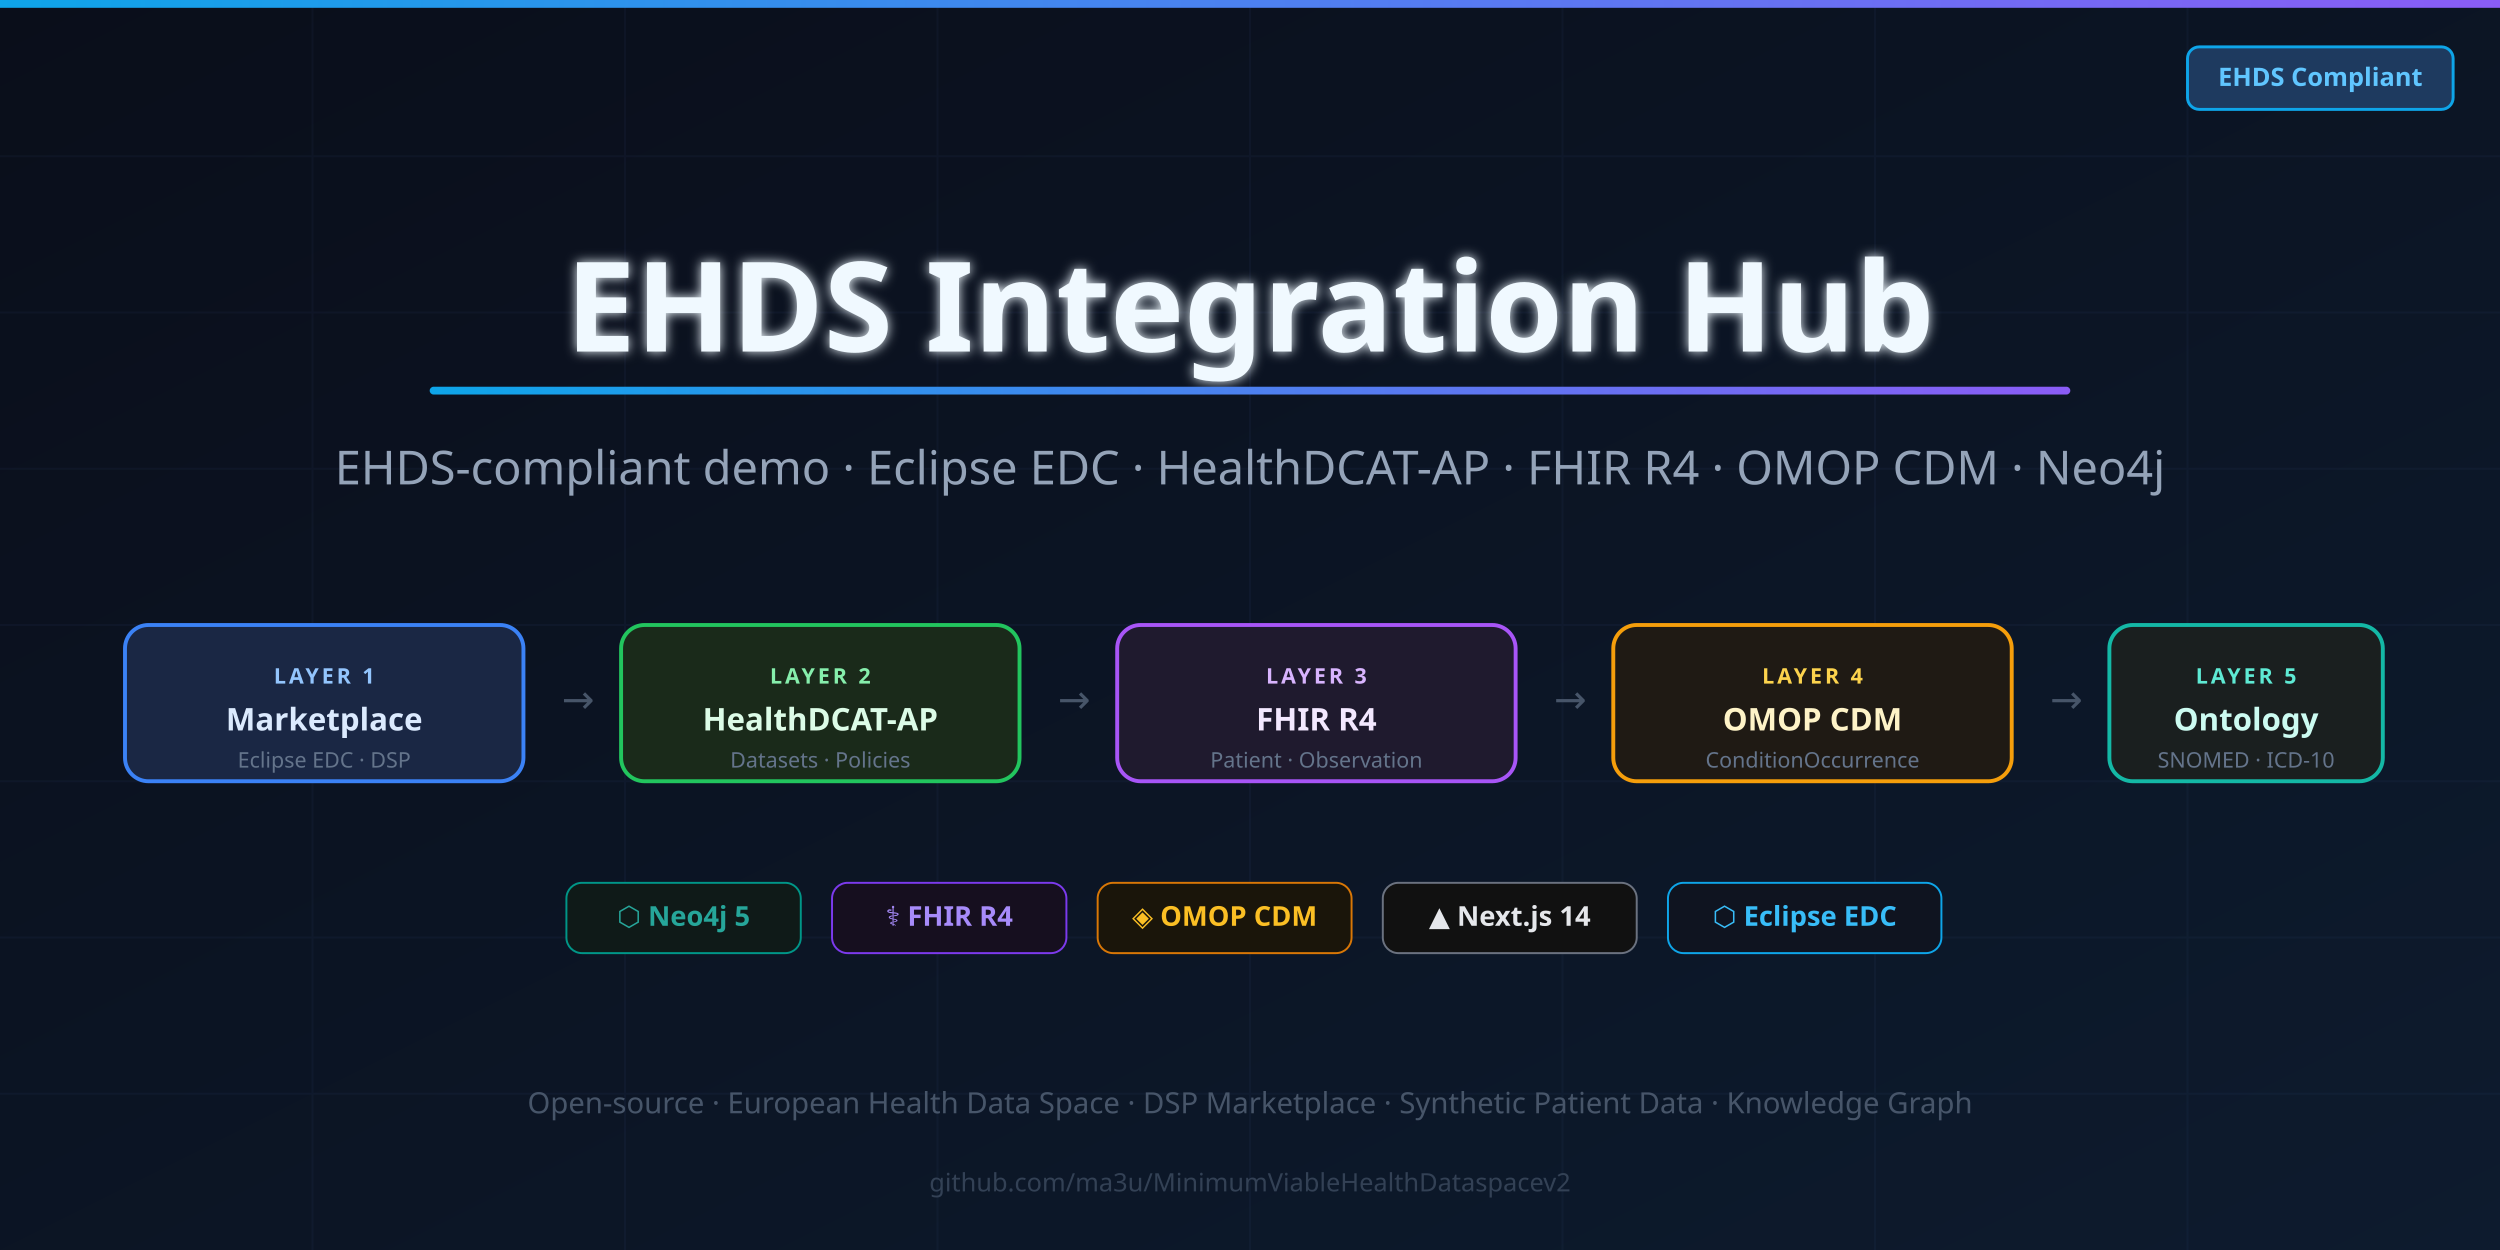
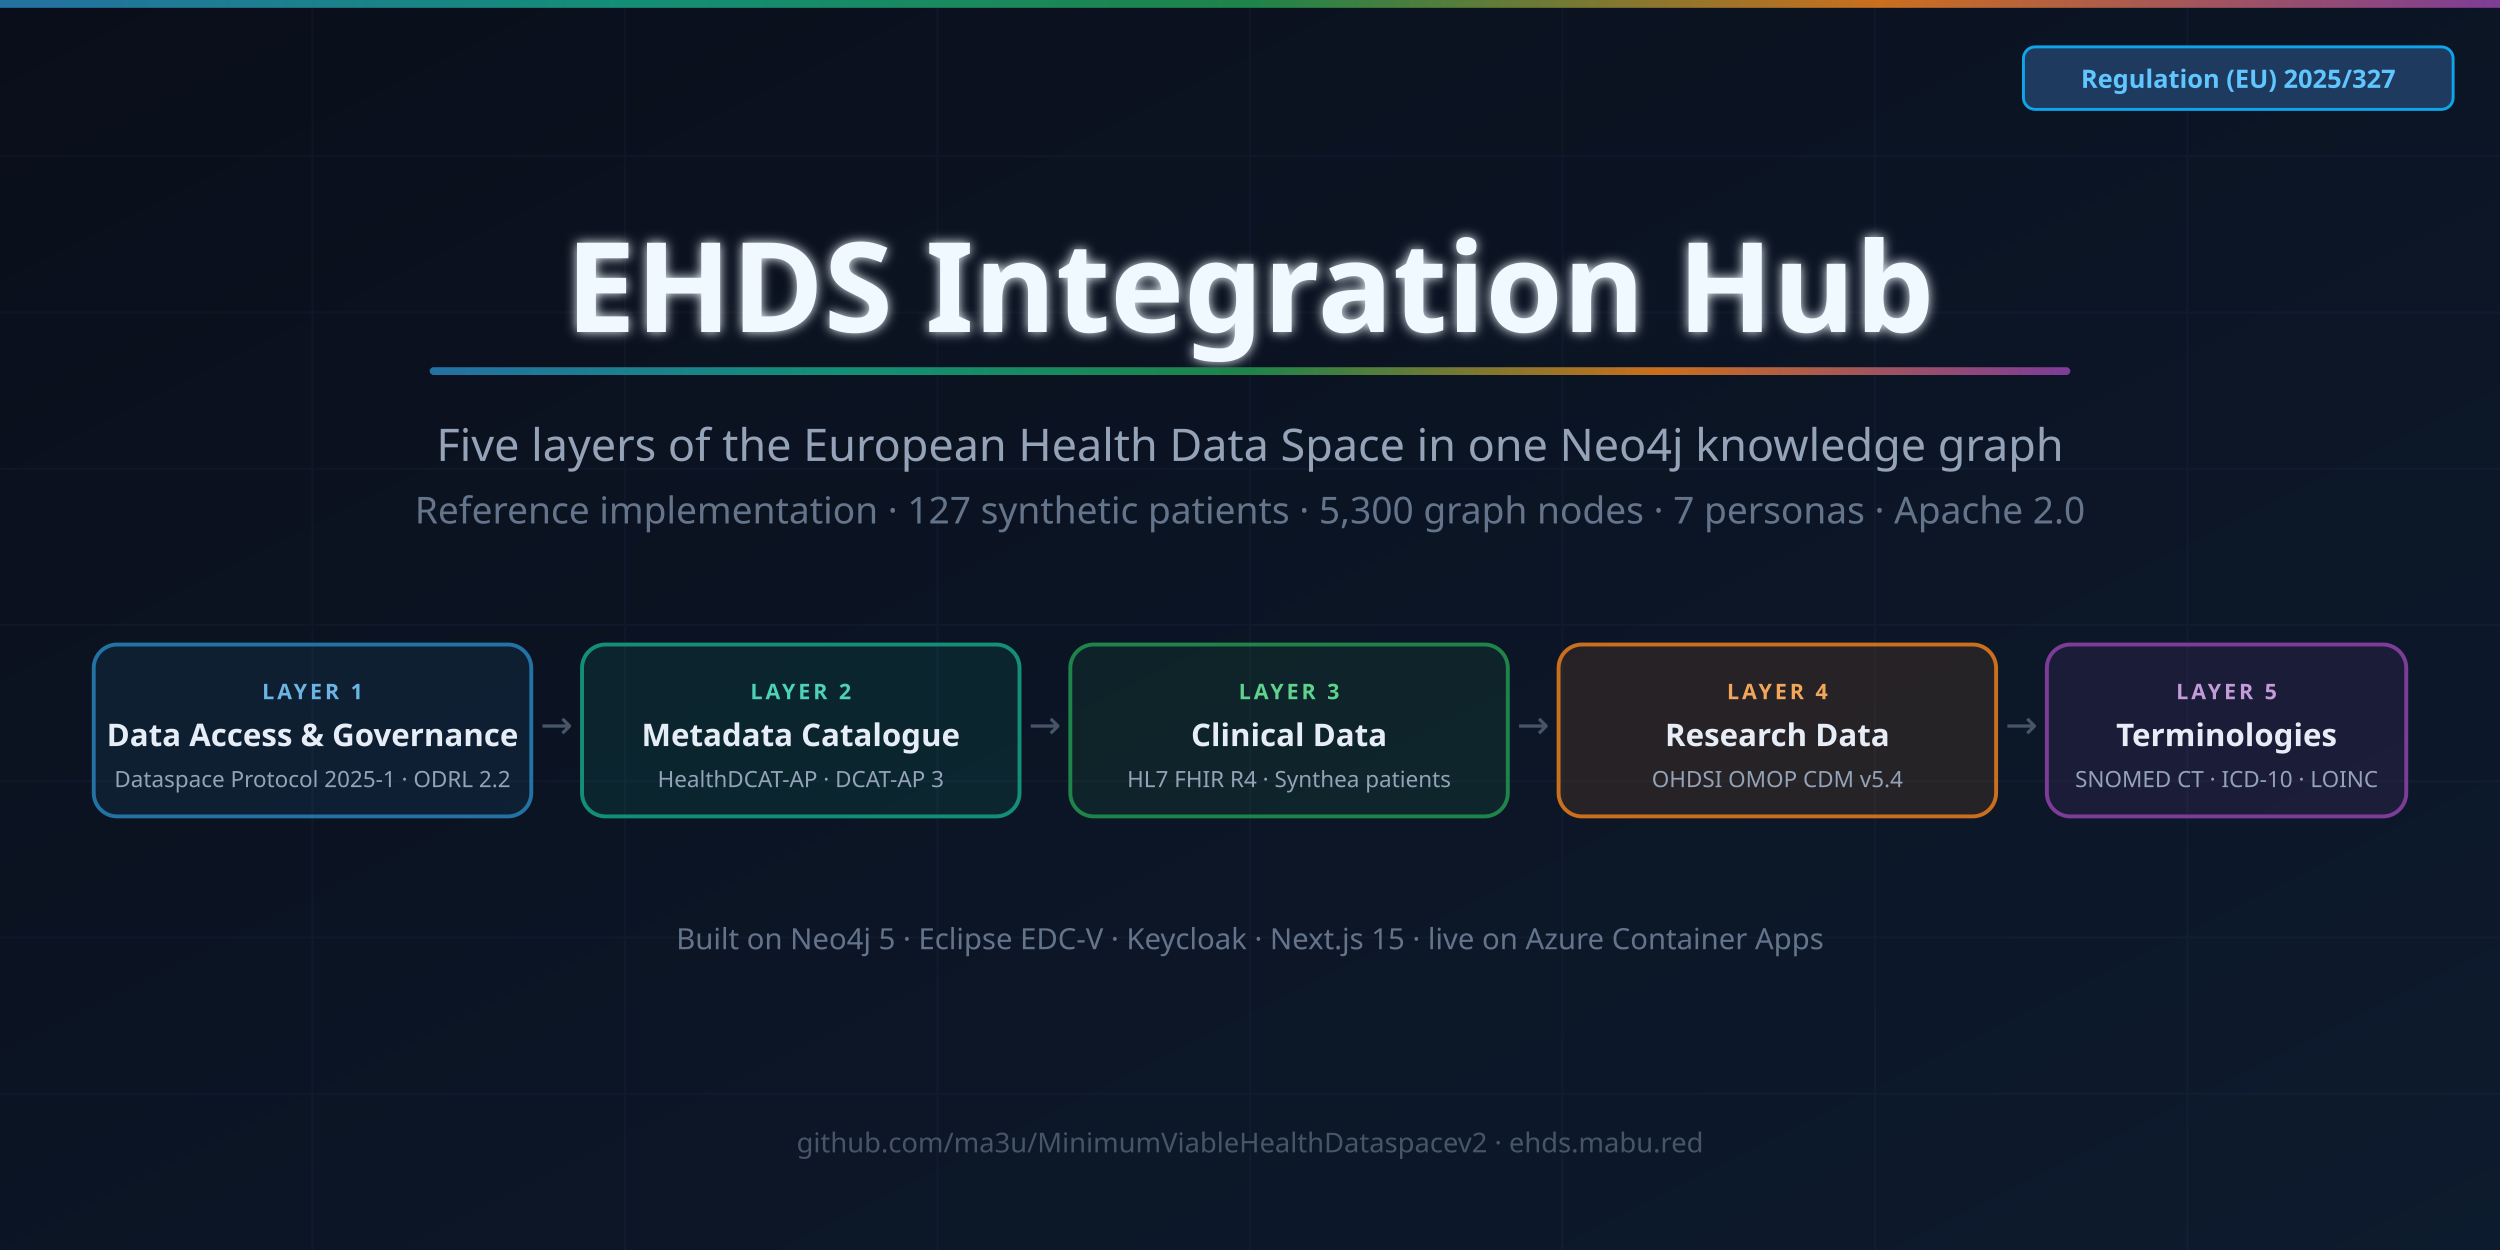
- <svg xmlns="http://www.w3.org/2000/svg" viewBox="0 0 1280 640" width="1280" height="640" role="img" aria-label="EHDS Integration Hub – EHDS-compliant demo with Neo4j, FHIR R4, OMOP CDM, Eclipse EDC, and HealthDCAT-AP">
+ <svg xmlns="http://www.w3.org/2000/svg" viewBox="0 0 1280 640" width="1280" height="640" role="img" aria-labelledby="t d">
  <defs>
    <linearGradient id="bg" x1="0%" y1="0%" x2="100%" y2="100%">
      <stop offset="0%" style="stop-color:#0a0e1a" />
      <stop offset="100%" style="stop-color:#0d1b2e" />
    </linearGradient>
    <linearGradient id="accent" x1="0%" y1="0%" x2="100%" y2="0%">
-       <stop offset="0%" style="stop-color:#0ea5e9" />
-       <stop offset="100%" style="stop-color:#8b5cf6" />
+       <stop offset="0" stop-color="#2471A3" />
+       <stop offset="0.25" stop-color="#148F77" />
+       <stop offset="0.5" stop-color="#1E8449" />
+       <stop offset="0.75" stop-color="#CA6F1E" />
+       <stop offset="1" stop-color="#7D3C98" />
    </linearGradient>
    <filter id="glow">
      <feGaussianBlur stdDeviation="3" result="coloredBlur" />
      <feMerge>
        <feMergeNode in="coloredBlur" />
        <feMergeNode in="SourceGraphic" />
      </feMerge>
    </filter>
  </defs>
  <rect width="1280" height="640" fill="url(#bg)" />
  <g opacity="0.04" stroke="#60a5fa" stroke-width="1">
    <line x1="0" y1="80" x2="1280" y2="80" />
    <line x1="0" y1="160" x2="1280" y2="160" />
    <line x1="0" y1="240" x2="1280" y2="240" />
    <line x1="0" y1="320" x2="1280" y2="320" />
    <line x1="0" y1="400" x2="1280" y2="400" />
    <line x1="0" y1="480" x2="1280" y2="480" />
    <line x1="0" y1="560" x2="1280" y2="560" />
    <line x1="160" y1="0" x2="160" y2="640" />
    <line x1="320" y1="0" x2="320" y2="640" />
    <line x1="480" y1="0" x2="480" y2="640" />
    <line x1="640" y1="0" x2="640" y2="640" />
    <line x1="800" y1="0" x2="800" y2="640" />
    <line x1="960" y1="0" x2="960" y2="640" />
    <line x1="1120" y1="0" x2="1120" y2="640" />
  </g>
  <rect x="0" y="0" width="1280" height="4" fill="url(#accent)" />
-   <rect x="1120" y="24" rx="6" ry="6" width="136" height="32" fill="#1e3a5f" stroke="#0ea5e9" stroke-width="1.5" />
-   <text x="1188" y="44" font-family="'Segoe UI', system-ui, sans-serif" font-size="13" font-weight="600" fill="#60c6ff" text-anchor="middle">EHDS Compliant</text>
-   <text x="640" y="180" font-family="'Segoe UI', system-ui, sans-serif" font-size="64" font-weight="700" fill="#f0f9ff" text-anchor="middle" filter="url(#glow)">EHDS Integration Hub</text>
-   <rect x="220" y="198" width="840" height="4" rx="2" fill="url(#accent)" />
-   <text x="640" y="248" font-family="'Segoe UI', system-ui, sans-serif" font-size="24" fill="#94a3b8" text-anchor="middle">EHDS-compliant demo · Eclipse EDC · HealthDCAT-AP · FHIR R4 · OMOP CDM · Neo4j</text>
-   <rect x="64" y="320" rx="12" ry="12" width="204" height="80" fill="#1a2744" stroke="#3b82f6" stroke-width="2" />
-   <text x="166" y="350" font-family="'Segoe UI', system-ui, sans-serif" font-size="11" font-weight="600" fill="#93c5fd" text-anchor="middle" letter-spacing="1.5">LAYER 1</text>
-   <text x="166" y="374" font-family="'Segoe UI', system-ui, sans-serif" font-size="16" font-weight="700" fill="#dbeafe" text-anchor="middle">Marketplace</text>
-   <text x="166" y="393" font-family="'Segoe UI', system-ui, sans-serif" font-size="11" fill="#64748b" text-anchor="middle">Eclipse EDC · DSP</text>
-   <text x="296" y="365" font-family="'Segoe UI', system-ui, sans-serif" font-size="20" fill="#475569" text-anchor="middle">→</text>
-   <rect x="318" y="320" rx="12" ry="12" width="204" height="80" fill="#1a2a1a" stroke="#22c55e" stroke-width="2" />
-   <text x="420" y="350" font-family="'Segoe UI', system-ui, sans-serif" font-size="11" font-weight="600" fill="#86efac" text-anchor="middle" letter-spacing="1.5">LAYER 2</text>
-   <text x="420" y="374" font-family="'Segoe UI', system-ui, sans-serif" font-size="16" font-weight="700" fill="#dcfce7" text-anchor="middle">HealthDCAT-AP</text>
-   <text x="420" y="393" font-family="'Segoe UI', system-ui, sans-serif" font-size="11" fill="#64748b" text-anchor="middle">Datasets · Policies</text>
-   <text x="550" y="365" font-family="'Segoe UI', system-ui, sans-serif" font-size="20" fill="#475569" text-anchor="middle">→</text>
-   <rect x="572" y="320" rx="12" ry="12" width="204" height="80" fill="#1f1a2e" stroke="#a855f7" stroke-width="2" />
-   <text x="674" y="350" font-family="'Segoe UI', system-ui, sans-serif" font-size="11" font-weight="600" fill="#d8b4fe" text-anchor="middle" letter-spacing="1.5">LAYER 3</text>
-   <text x="674" y="374" font-family="'Segoe UI', system-ui, sans-serif" font-size="16" font-weight="700" fill="#f3e8ff" text-anchor="middle">FHIR R4</text>
-   <text x="674" y="393" font-family="'Segoe UI', system-ui, sans-serif" font-size="11" fill="#64748b" text-anchor="middle">Patient · Observation</text>
-   <text x="804" y="365" font-family="'Segoe UI', system-ui, sans-serif" font-size="20" fill="#475569" text-anchor="middle">→</text>
-   <rect x="826" y="320" rx="12" ry="12" width="204" height="80" fill="#1f1a14" stroke="#f59e0b" stroke-width="2" />
-   <text x="928" y="350" font-family="'Segoe UI', system-ui, sans-serif" font-size="11" font-weight="600" fill="#fcd34d" text-anchor="middle" letter-spacing="1.5">LAYER 4</text>
-   <text x="928" y="374" font-family="'Segoe UI', system-ui, sans-serif" font-size="16" font-weight="700" fill="#fef3c7" text-anchor="middle">OMOP CDM</text>
-   <text x="928" y="393" font-family="'Segoe UI', system-ui, sans-serif" font-size="11" fill="#64748b" text-anchor="middle">ConditionOccurrence</text>
-   <text x="1058" y="365" font-family="'Segoe UI', system-ui, sans-serif" font-size="20" fill="#475569" text-anchor="middle">→</text>
-   <rect x="1080" y="320" rx="12" ry="12" width="140" height="80" fill="#1a1f1f" stroke="#14b8a6" stroke-width="2" />
-   <text x="1150" y="350" font-family="'Segoe UI', system-ui, sans-serif" font-size="11" font-weight="600" fill="#5eead4" text-anchor="middle" letter-spacing="1.5">LAYER 5</text>
-   <text x="1150" y="374" font-family="'Segoe UI', system-ui, sans-serif" font-size="16" font-weight="700" fill="#ccfbf1" text-anchor="middle">Ontology</text>
-   <text x="1150" y="393" font-family="'Segoe UI', system-ui, sans-serif" font-size="11" fill="#64748b" text-anchor="middle">SNOMED · ICD-10</text>
-   <rect x="290" y="452" rx="8" ry="8" width="120" height="36" fill="#0f1a18" stroke="#009688" />
-   <text x="350" y="474" font-family="'Segoe UI', system-ui, sans-serif" font-size="14" font-weight="600" fill="#26a69a" text-anchor="middle">⬡ Neo4j 5</text>
-   <rect x="426" y="452" rx="8" ry="8" width="120" height="36" fill="#160f1f" stroke="#7c3aed" />
-   <text x="486" y="474" font-family="'Segoe UI', system-ui, sans-serif" font-size="14" font-weight="600" fill="#a78bfa" text-anchor="middle">⚕ FHIR R4</text>
-   <rect x="562" y="452" rx="8" ry="8" width="130" height="36" fill="#1a150a" stroke="#d97706" />
-   <text x="627" y="474" font-family="'Segoe UI', system-ui, sans-serif" font-size="14" font-weight="600" fill="#fbbf24" text-anchor="middle">◈ OMOP CDM</text>
-   <rect x="708" y="452" rx="8" ry="8" width="130" height="36" fill="#111111" stroke="#6b7280" />
-   <text x="773" y="474" font-family="'Segoe UI', system-ui, sans-serif" font-size="14" font-weight="600" fill="#e5e7eb" text-anchor="middle">▲ Next.js 14</text>
-   <rect x="854" y="452" rx="8" ry="8" width="140" height="36" fill="#0f1420" stroke="#0ea5e9" />
-   <text x="924" y="474" font-family="'Segoe UI', system-ui, sans-serif" font-size="14" font-weight="600" fill="#38bdf8" text-anchor="middle">⬡ Eclipse EDC</text>
-   <text x="640" y="570" font-family="'Segoe UI', system-ui, sans-serif" font-size="15" fill="#475569" text-anchor="middle">Open-source · European Health Data Space · DSP Marketplace · Synthetic Patient Data · Knowledge Graph</text>
-   <text x="640" y="610" font-family="'Segoe UI', monospace, sans-serif" font-size="13" fill="#334155" text-anchor="middle">github.com/ma3u/MinimumViableHealthDataspacev2</text>
+   <rect x="1036" y="24" rx="6" ry="6" width="220" height="32" fill="#1e3a5f" stroke="#0ea5e9" stroke-width="1.5" />
+   <text x="1146" y="45" font-family="'Segoe UI', system-ui, sans-serif" font-size="13" font-weight="600" fill="#60c6ff" text-anchor="middle">Regulation (EU) 2025/327</text>
+   <text x="640" y="170" font-family="'Segoe UI', system-ui, sans-serif" font-size="64" font-weight="700" fill="#f0f9ff" text-anchor="middle" filter="url(#glow)">EHDS Integration Hub</text>
+   <rect x="220" y="188" width="840" height="4" rx="2" fill="url(#accent)" />
+   <text x="640" y="236" font-family="'Segoe UI', system-ui, sans-serif" font-size="23" fill="#94a3b8" text-anchor="middle">Five layers of the European Health Data Space in one Neo4j knowledge graph</text>
+   <text x="640" y="268" font-family="'Segoe UI', system-ui, sans-serif" font-size="19" fill="#64748b" text-anchor="middle">Reference implementation · 127 synthetic patients · 5,300 graph nodes · 7 personas · Apache 2.0</text>
+   <rect x="48" y="330" rx="12" ry="12" width="224" height="88" fill="#2471A3" fill-opacity="0.14" stroke="#2471A3" stroke-width="2" />
+   <text x="160" y="358" font-family="'Segoe UI', system-ui, sans-serif" font-size="11" font-weight="600" fill="#6CB4E4" text-anchor="middle" letter-spacing="1.5">LAYER 1</text>
+   <text x="160" y="382" font-family="'Segoe UI', system-ui, sans-serif" font-size="16" font-weight="700" fill="#e6edf6" text-anchor="middle">Data Access &amp; Governance</text>
+   <text x="160" y="403" font-family="'Segoe UI', system-ui, sans-serif" font-size="11.5" fill="#94a3b8" text-anchor="middle">Dataspace Protocol 2025-1 · ODRL 2.2</text>
+   <text x="285" y="378" font-family="'Segoe UI', system-ui, sans-serif" font-size="20" fill="#475569" text-anchor="middle">→</text>
+   <rect x="298" y="330" rx="12" ry="12" width="224" height="88" fill="#148F77" fill-opacity="0.14" stroke="#148F77" stroke-width="2" />
+   <text x="410" y="358" font-family="'Segoe UI', system-ui, sans-serif" font-size="11" font-weight="600" fill="#4FD1B5" text-anchor="middle" letter-spacing="1.5">LAYER 2</text>
+   <text x="410" y="382" font-family="'Segoe UI', system-ui, sans-serif" font-size="16" font-weight="700" fill="#e6edf6" text-anchor="middle">Metadata Catalogue</text>
+   <text x="410" y="403" font-family="'Segoe UI', system-ui, sans-serif" font-size="11.5" fill="#94a3b8" text-anchor="middle">HealthDCAT-AP · DCAT-AP 3</text>
+   <text x="535" y="378" font-family="'Segoe UI', system-ui, sans-serif" font-size="20" fill="#475569" text-anchor="middle">→</text>
+   <rect x="548" y="330" rx="12" ry="12" width="224" height="88" fill="#1E8449" fill-opacity="0.14" stroke="#1E8449" stroke-width="2" />
+   <text x="660" y="358" font-family="'Segoe UI', system-ui, sans-serif" font-size="11" font-weight="600" fill="#5FD38D" text-anchor="middle" letter-spacing="1.5">LAYER 3</text>
+   <text x="660" y="382" font-family="'Segoe UI', system-ui, sans-serif" font-size="16" font-weight="700" fill="#e6edf6" text-anchor="middle">Clinical Data</text>
+   <text x="660" y="403" font-family="'Segoe UI', system-ui, sans-serif" font-size="11.5" fill="#94a3b8" text-anchor="middle">HL7 FHIR R4 · Synthea patients</text>
+   <text x="785" y="378" font-family="'Segoe UI', system-ui, sans-serif" font-size="20" fill="#475569" text-anchor="middle">→</text>
+   <rect x="798" y="330" rx="12" ry="12" width="224" height="88" fill="#CA6F1E" fill-opacity="0.14" stroke="#CA6F1E" stroke-width="2" />
+   <text x="910" y="358" font-family="'Segoe UI', system-ui, sans-serif" font-size="11" font-weight="600" fill="#F2A65A" text-anchor="middle" letter-spacing="1.5">LAYER 4</text>
+   <text x="910" y="382" font-family="'Segoe UI', system-ui, sans-serif" font-size="16" font-weight="700" fill="#e6edf6" text-anchor="middle">Research Data</text>
+   <text x="910" y="403" font-family="'Segoe UI', system-ui, sans-serif" font-size="11.5" fill="#94a3b8" text-anchor="middle">OHDSI OMOP CDM v5.4</text>
+   <text x="1035" y="378" font-family="'Segoe UI', system-ui, sans-serif" font-size="20" fill="#475569" text-anchor="middle">→</text>
+   <rect x="1048" y="330" rx="12" ry="12" width="184" height="88" fill="#7D3C98" fill-opacity="0.14" stroke="#7D3C98" stroke-width="2" />
+   <text x="1140" y="358" font-family="'Segoe UI', system-ui, sans-serif" font-size="11" font-weight="600" fill="#C39BD8" text-anchor="middle" letter-spacing="1.5">LAYER 5</text>
+   <text x="1140" y="382" font-family="'Segoe UI', system-ui, sans-serif" font-size="16" font-weight="700" fill="#e6edf6" text-anchor="middle">Terminologies</text>
+   <text x="1140" y="403" font-family="'Segoe UI', system-ui, sans-serif" font-size="11.5" fill="#94a3b8" text-anchor="middle">SNOMED CT · ICD-10 · LOINC</text>
+   <text x="640" y="486" font-family="'Segoe UI', system-ui, sans-serif" font-size="15" fill="#64748b" text-anchor="middle">Built on Neo4j 5 · Eclipse EDC-V · Keycloak · Next.js 15 · live on Azure Container Apps</text>
+   <text x="640" y="590" font-family="'Segoe UI', monospace, sans-serif" font-size="14" fill="#475569" text-anchor="middle">github.com/ma3u/MinimumViableHealthDataspacev2 · ehds.mabu.red</text>
</svg>
